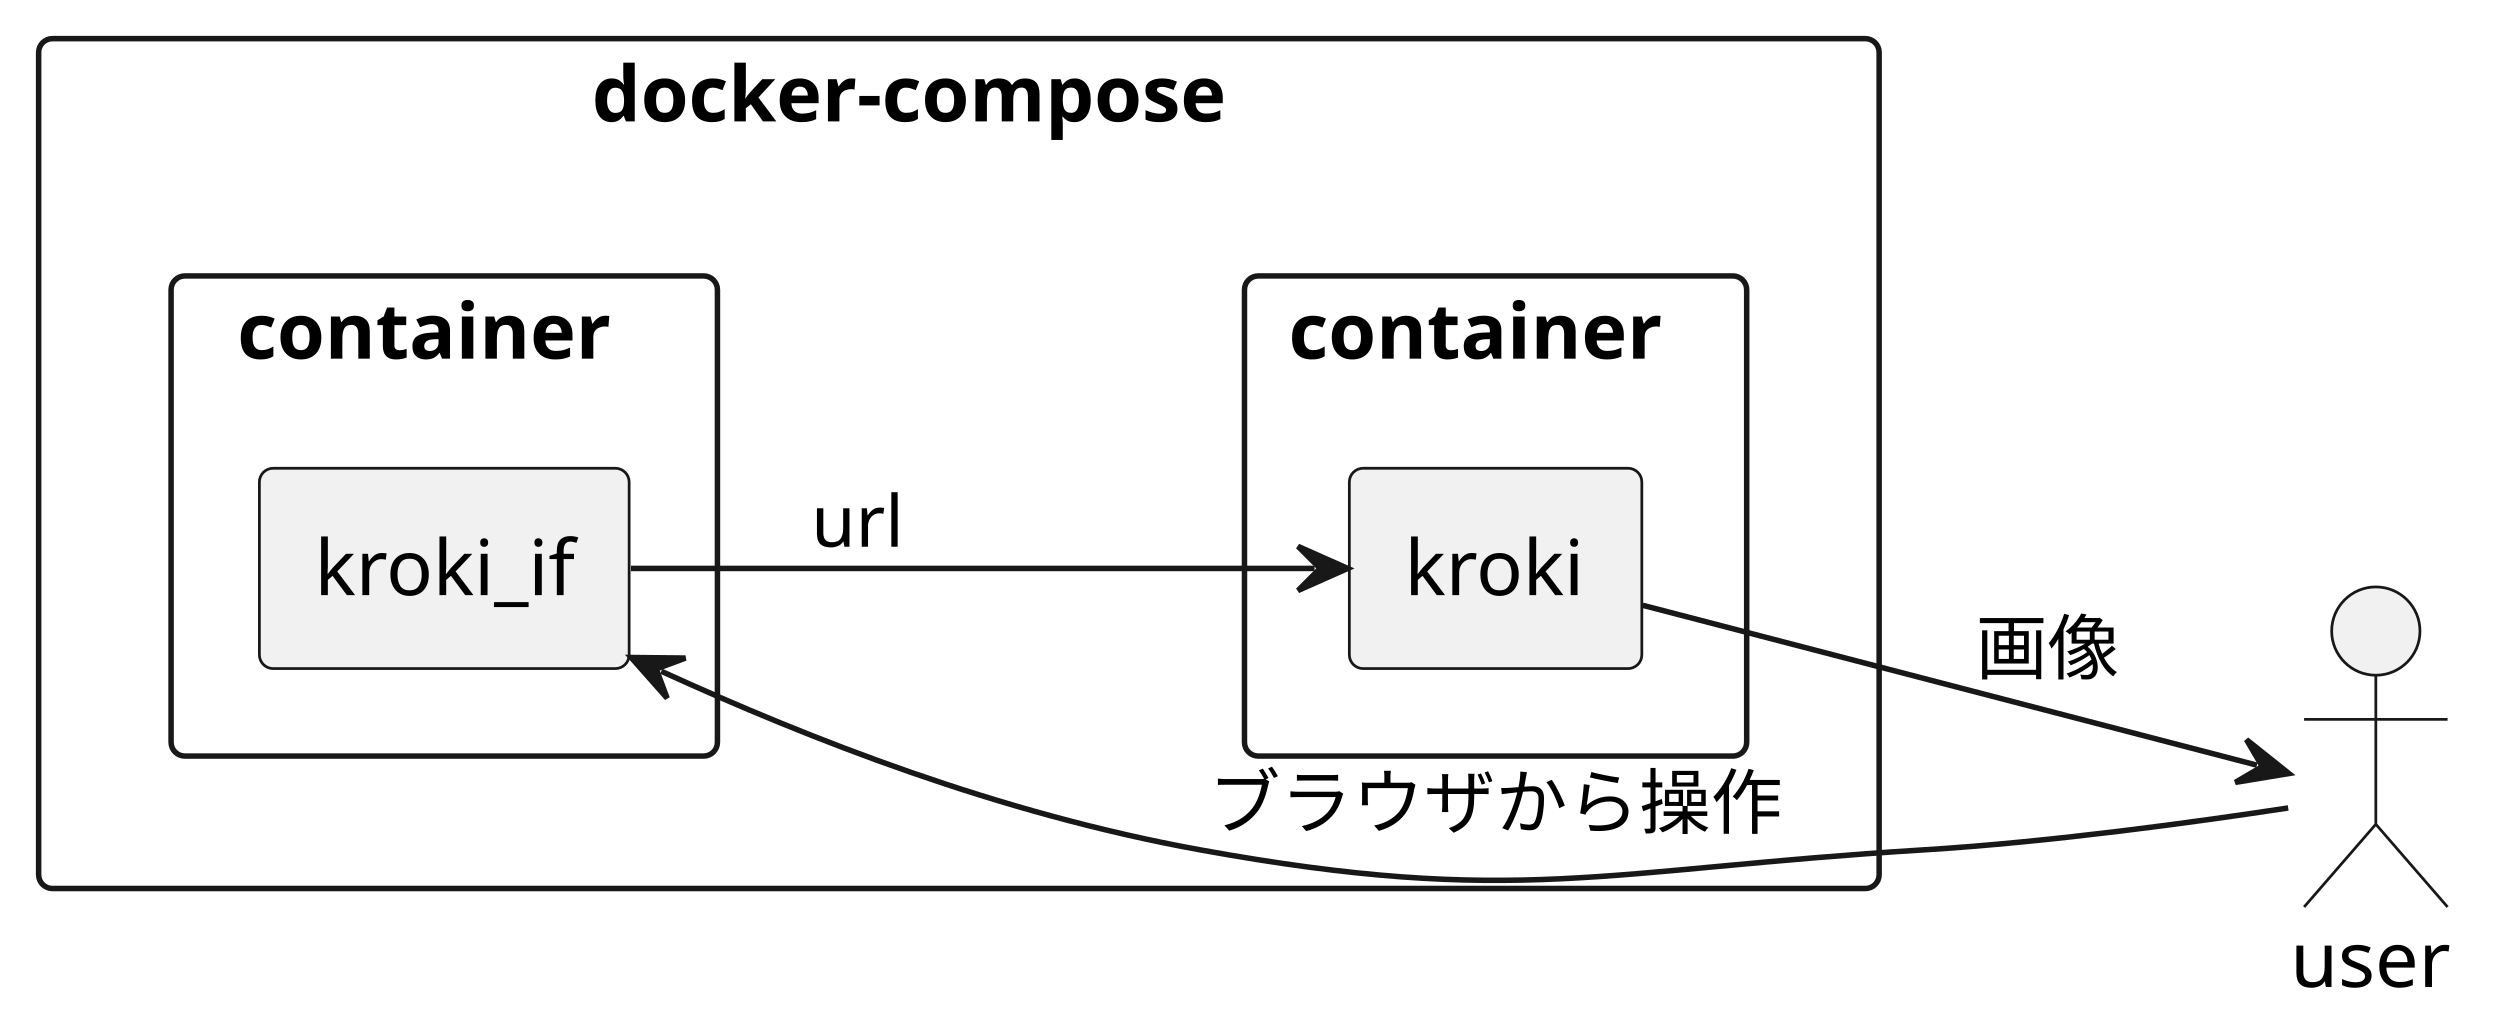
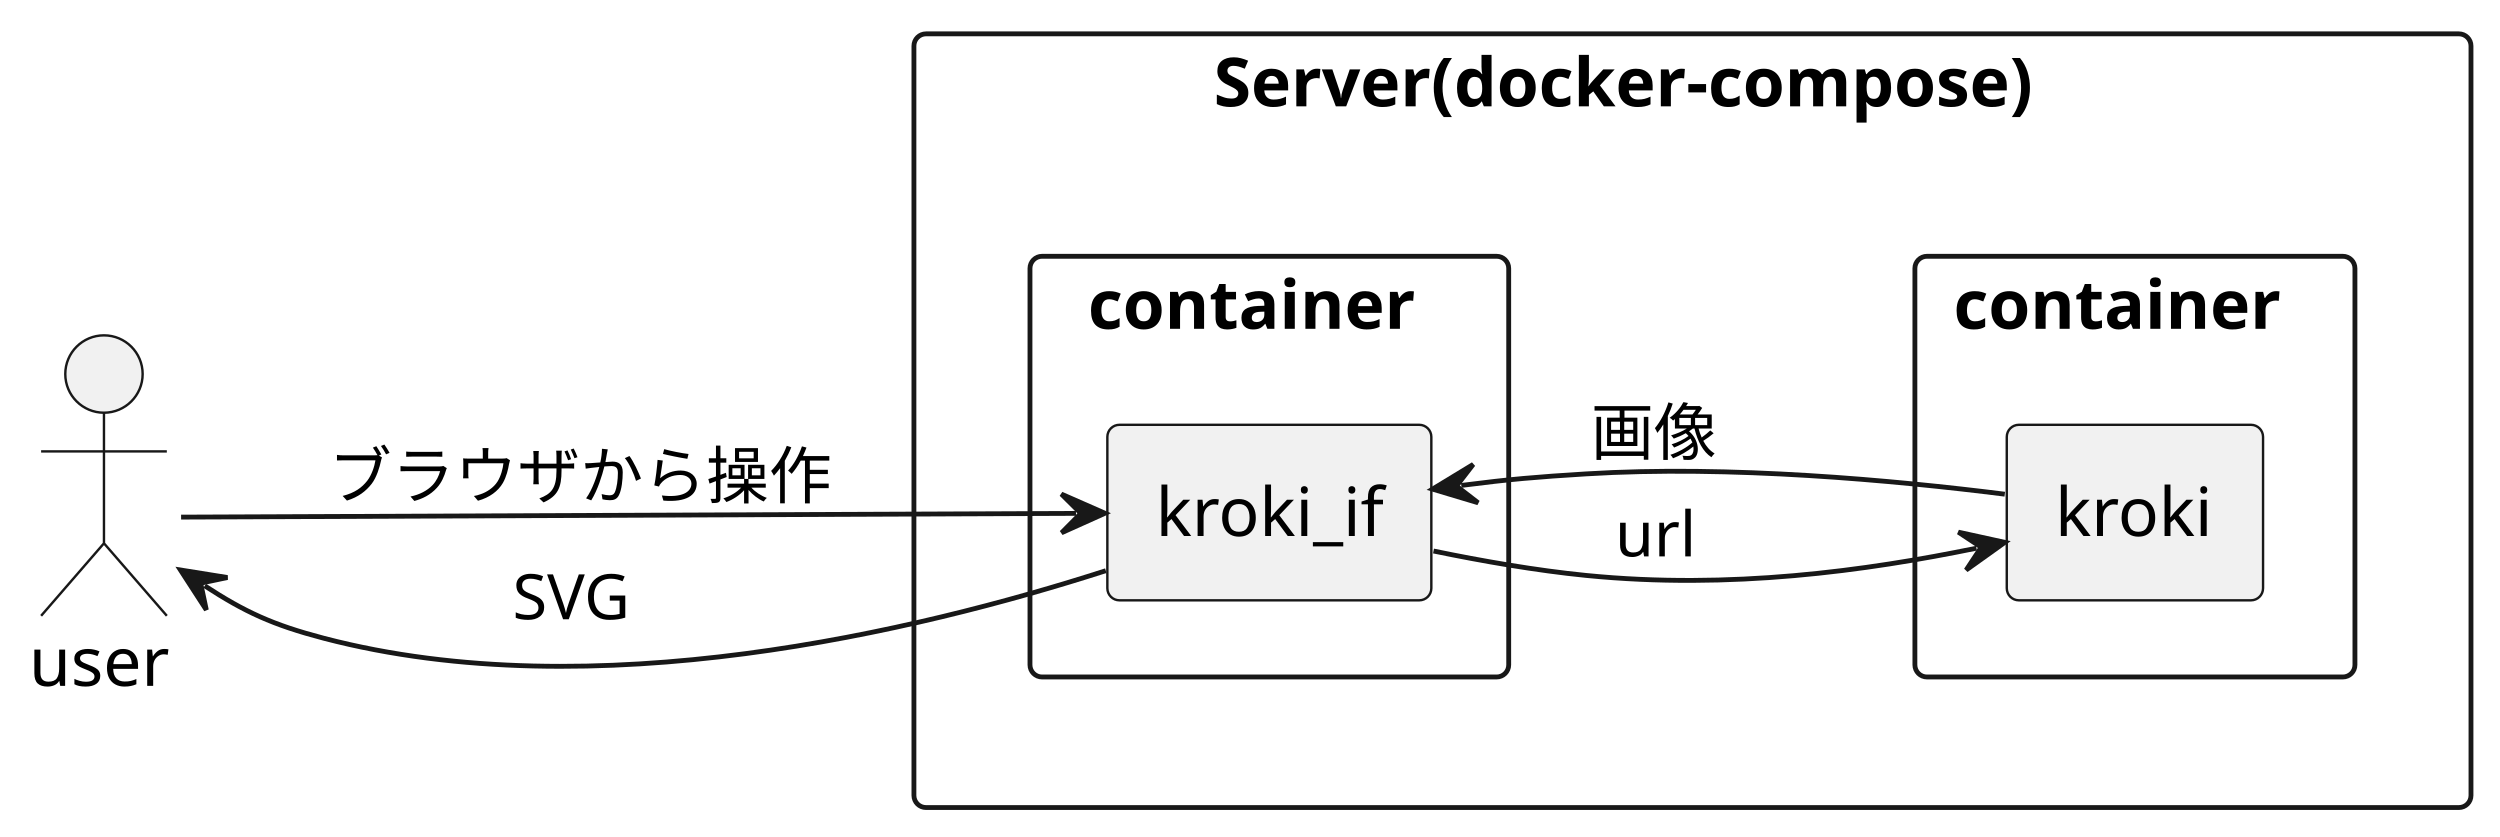
- <svg xmlns="http://www.w3.org/2000/svg" contentStyleType="text/css" height="187px" preserveAspectRatio="none" style="width:453px;height:187px;background:#FFFFFF;" version="1.1" viewBox="0 0 453 187" width="453px" zoomAndPan="magnify">
+ <svg xmlns="http://www.w3.org/2000/svg" contentStyleType="text/css" height="173px" preserveAspectRatio="none" style="width:517px;height:173px;background:#FFFFFF;" version="1.1" viewBox="0 0 517 173" width="517px" zoomAndPan="magnify">
  <defs />
  <g>
-     <g id="cluster_docker-compose">
-       <rect fill="none" height="154" rx="2.5" ry="2.5" style="stroke:#181818;stroke-width:1.0;" width="333.5" x="7" y="7" />
-       <text fill="#000000" font-family="Meiryo" font-size="14" font-weight="bold" lengthAdjust="spacing" textLength="133" x="107.25" y="21.995">docker-compose</text>
+     <g id="cluster_Server(docker-compose)">
+       <rect fill="none" height="160" rx="2.5" ry="2.5" style="stroke:#181818;stroke-width:1.0;" width="322" x="189" y="7" />
+       <text fill="#000000" font-family="Meiryo" font-size="14" font-weight="bold" lengthAdjust="spacing" textLength="198" x="251" y="21.995">Server(docker-compose)</text>
    </g>
    <g id="cluster_c1">
-       <rect fill="none" height="87" rx="2.5" ry="2.5" style="stroke:#181818;stroke-width:1.0;" width="99" x="31" y="50" />
-       <text fill="#000000" font-family="Meiryo" font-size="14" font-weight="bold" lengthAdjust="spacing" textLength="75" x="43" y="64.995">container</text>
+       <rect fill="none" height="87" rx="2.5" ry="2.5" style="stroke:#181818;stroke-width:1.0;" width="99" x="213" y="53" />
+       <text fill="#000000" font-family="Meiryo" font-size="14" font-weight="bold" lengthAdjust="spacing" textLength="75" x="225" y="67.995">container</text>
    </g>
    <g id="cluster_c2">
-       <rect fill="none" height="87" rx="2.5" ry="2.5" style="stroke:#181818;stroke-width:1.0;" width="91" x="225.5" y="50" />
-       <text fill="#000000" font-family="Meiryo" font-size="14" font-weight="bold" lengthAdjust="spacing" textLength="75" x="233.5" y="64.995">container</text>
+       <rect fill="none" height="87" rx="2.5" ry="2.5" style="stroke:#181818;stroke-width:1.0;" width="91" x="396" y="53" />
+       <text fill="#000000" font-family="Meiryo" font-size="14" font-weight="bold" lengthAdjust="spacing" textLength="75" x="404" y="67.995">container</text>
    </g>
    <g id="elem_kroki_if">
-       <rect fill="#F1F1F1" height="36.297" rx="2.5" ry="2.5" style="stroke:#181818;stroke-width:0.5;" width="67" x="47" y="84.85" />
-       <text fill="#000000" font-family="Meiryo" font-size="14" lengthAdjust="spacing" textLength="47" x="57" y="107.845">kroki_if</text>
+       <rect fill="#F1F1F1" height="36.297" rx="2.5" ry="2.5" style="stroke:#181818;stroke-width:0.5;" width="67" x="229" y="87.85" />
+       <text fill="#000000" font-family="Meiryo" font-size="14" lengthAdjust="spacing" textLength="47" x="239" y="110.845">kroki_if</text>
    </g>
    <g id="elem_kroki">
-       <rect fill="#F1F1F1" height="36.297" rx="2.5" ry="2.5" style="stroke:#181818;stroke-width:0.5;" width="53" x="244.5" y="84.85" />
-       <text fill="#000000" font-family="Meiryo" font-size="14" lengthAdjust="spacing" textLength="33" x="254.5" y="107.845">kroki</text>
+       <rect fill="#F1F1F1" height="36.297" rx="2.5" ry="2.5" style="stroke:#181818;stroke-width:0.5;" width="53" x="415" y="87.85" />
+       <text fill="#000000" font-family="Meiryo" font-size="14" lengthAdjust="spacing" textLength="33" x="425" y="110.845">kroki</text>
    </g>
    <g id="elem_user">
-       <ellipse cx="430.5" cy="114.35" fill="#F1F1F1" rx="8" ry="8" style="stroke:#181818;stroke-width:0.5;" />
-       <path d="M430.5,122.35 L430.5,149.35 M417.5,130.35 L443.5,130.35 M430.5,149.35 L417.5,164.35 M430.5,149.35 L443.5,164.35 " fill="none" style="stroke:#181818;stroke-width:0.5;" />
-       <text fill="#000000" font-family="Meiryo" font-size="14" lengthAdjust="spacing" textLength="31" x="415" y="178.845">user</text>
+       <ellipse cx="21.5" cy="77.35" fill="#F1F1F1" rx="8" ry="8" style="stroke:#181818;stroke-width:0.5;" />
+       <path d="M21.5,85.35 L21.5,112.35 M8.5,93.35 L34.5,93.35 M21.5,112.35 L8.5,127.35 M21.5,112.35 L34.5,127.35 " fill="none" style="stroke:#181818;stroke-width:0.5;" />
+       <text fill="#000000" font-family="Meiryo" font-size="14" lengthAdjust="spacing" textLength="31" x="6" y="141.845">user</text>
    </g>
    <g id="link_user_kroki_if">
-       <path d="M414.62,146.4 C398.41,148.87 371.69,152.58 348.5,154 C290.39,157.58 274.79,164.39 217.5,154 C180.9,147.37 146.788,133.941 119.818,121.631 " fill="none" id="user-to-kroki_if" style="stroke:#181818;stroke-width:1.0;" />
-       <polygon fill="#181818" points="114.36,119.14,120.887,126.516,118.909,121.216,124.208,119.238,114.36,119.14" style="stroke:#181818;stroke-width:1.0;" />
-       <text fill="#000000" font-family="Meiryo" font-size="13" lengthAdjust="spacing" textLength="104" x="219" y="150.067">ブラウザから操作</text>
+       <path d="M37.45,106.94 C75.36,106.78 169.97,106.385 222.51,106.165 " fill="none" id="user-to-kroki_if" style="stroke:#181818;stroke-width:1.0;" />
+       <polygon fill="#181818" points="228.51,106.14,219.493,102.178,223.51,106.161,219.527,110.178,228.51,106.14" style="stroke:#181818;stroke-width:1.0;" />
+       <text fill="#000000" font-family="Meiryo" font-size="13" lengthAdjust="spacing" textLength="104" x="68" y="103.067">ブラウザから操作</text>
+     </g>
+     <g id="link_kroki_if_user">
+       <path d="M228.68,118.02 C189.62,130.58 122.7,146.57 67,132 C56.37,129.22 50.627,126.545 42.337,121.145 " fill="none" id="kroki_if-to-user" style="stroke:#181818;stroke-width:1.0;" />
+       <polygon fill="#181818" points="37.31,117.87,42.668,126.134,41.5,120.599,47.034,119.431,37.31,117.87" style="stroke:#181818;stroke-width:1.0;" />
+       <text fill="#000000" font-family="Meiryo" font-size="13" lengthAdjust="spacing" textLength="28" x="106" y="128.067">SVG</text>
    </g>
    <g id="link_kroki_if_kroki">
-       <path d="M114.33,103 C151.25,103 204.44,103 238.2,103 " fill="none" id="kroki_if-to-kroki" style="stroke:#181818;stroke-width:1.0;" />
-       <polygon fill="#181818" points="244.2,103,235.2,99,239.2,103,235.2,107,244.2,103" style="stroke:#181818;stroke-width:1.0;" />
-       <text fill="#000000" font-family="Meiryo" font-size="13" lengthAdjust="spacing" textLength="16" x="147" y="99.067">url</text>
+       <path d="M296.45,113.95 C306.52,116.03 317.66,117.97 328,119 C357.74,121.97 385.942,118.034 408.732,113.365 " fill="none" id="kroki_if-to-kroki" style="stroke:#181818;stroke-width:1.0;" />
+       <polygon fill="#181818" points="414.61,112.16,404.99,110.048,409.712,113.164,406.596,117.885,414.61,112.16" style="stroke:#181818;stroke-width:1.0;" />
+       <text fill="#000000" font-family="Meiryo" font-size="13" lengthAdjust="spacing" textLength="16" x="334" y="115.067">url</text>
    </g>
-     <g id="link_kroki_user">
-       <path d="M297.66,109.68 C330.95,118.35 382.153,131.68 408.953,138.65 " fill="none" id="kroki-to-user" style="stroke:#181818;stroke-width:1.0;" />
-       <polygon fill="#181818" points="414.76,140.16,407.057,134.024,409.921,138.901,405.043,141.766,414.76,140.16" style="stroke:#181818;stroke-width:1.0;" />
-       <text fill="#000000" font-family="Meiryo" font-size="13" lengthAdjust="spacing" textLength="26" x="358" y="122.067">画像</text>
+     <g id="link_kroki_kroki_if">
+       <path d="M414.59,102.2 C391.8,99.33 357.71,96.16 328,98 C317.64,98.64 312.341,99.088 302.191,100.388 " fill="none" id="kroki-to-kroki_if" style="stroke:#181818;stroke-width:1.0;" />
+       <polygon fill="#181818" points="296.24,101.15,305.675,103.974,301.2,100.515,304.659,96.039,296.24,101.15" style="stroke:#181818;stroke-width:1.0;" />
+       <text fill="#000000" font-family="Meiryo" font-size="13" lengthAdjust="spacing" textLength="26" x="329" y="94.067">画像</text>
    </g>
  </g>
</svg>
